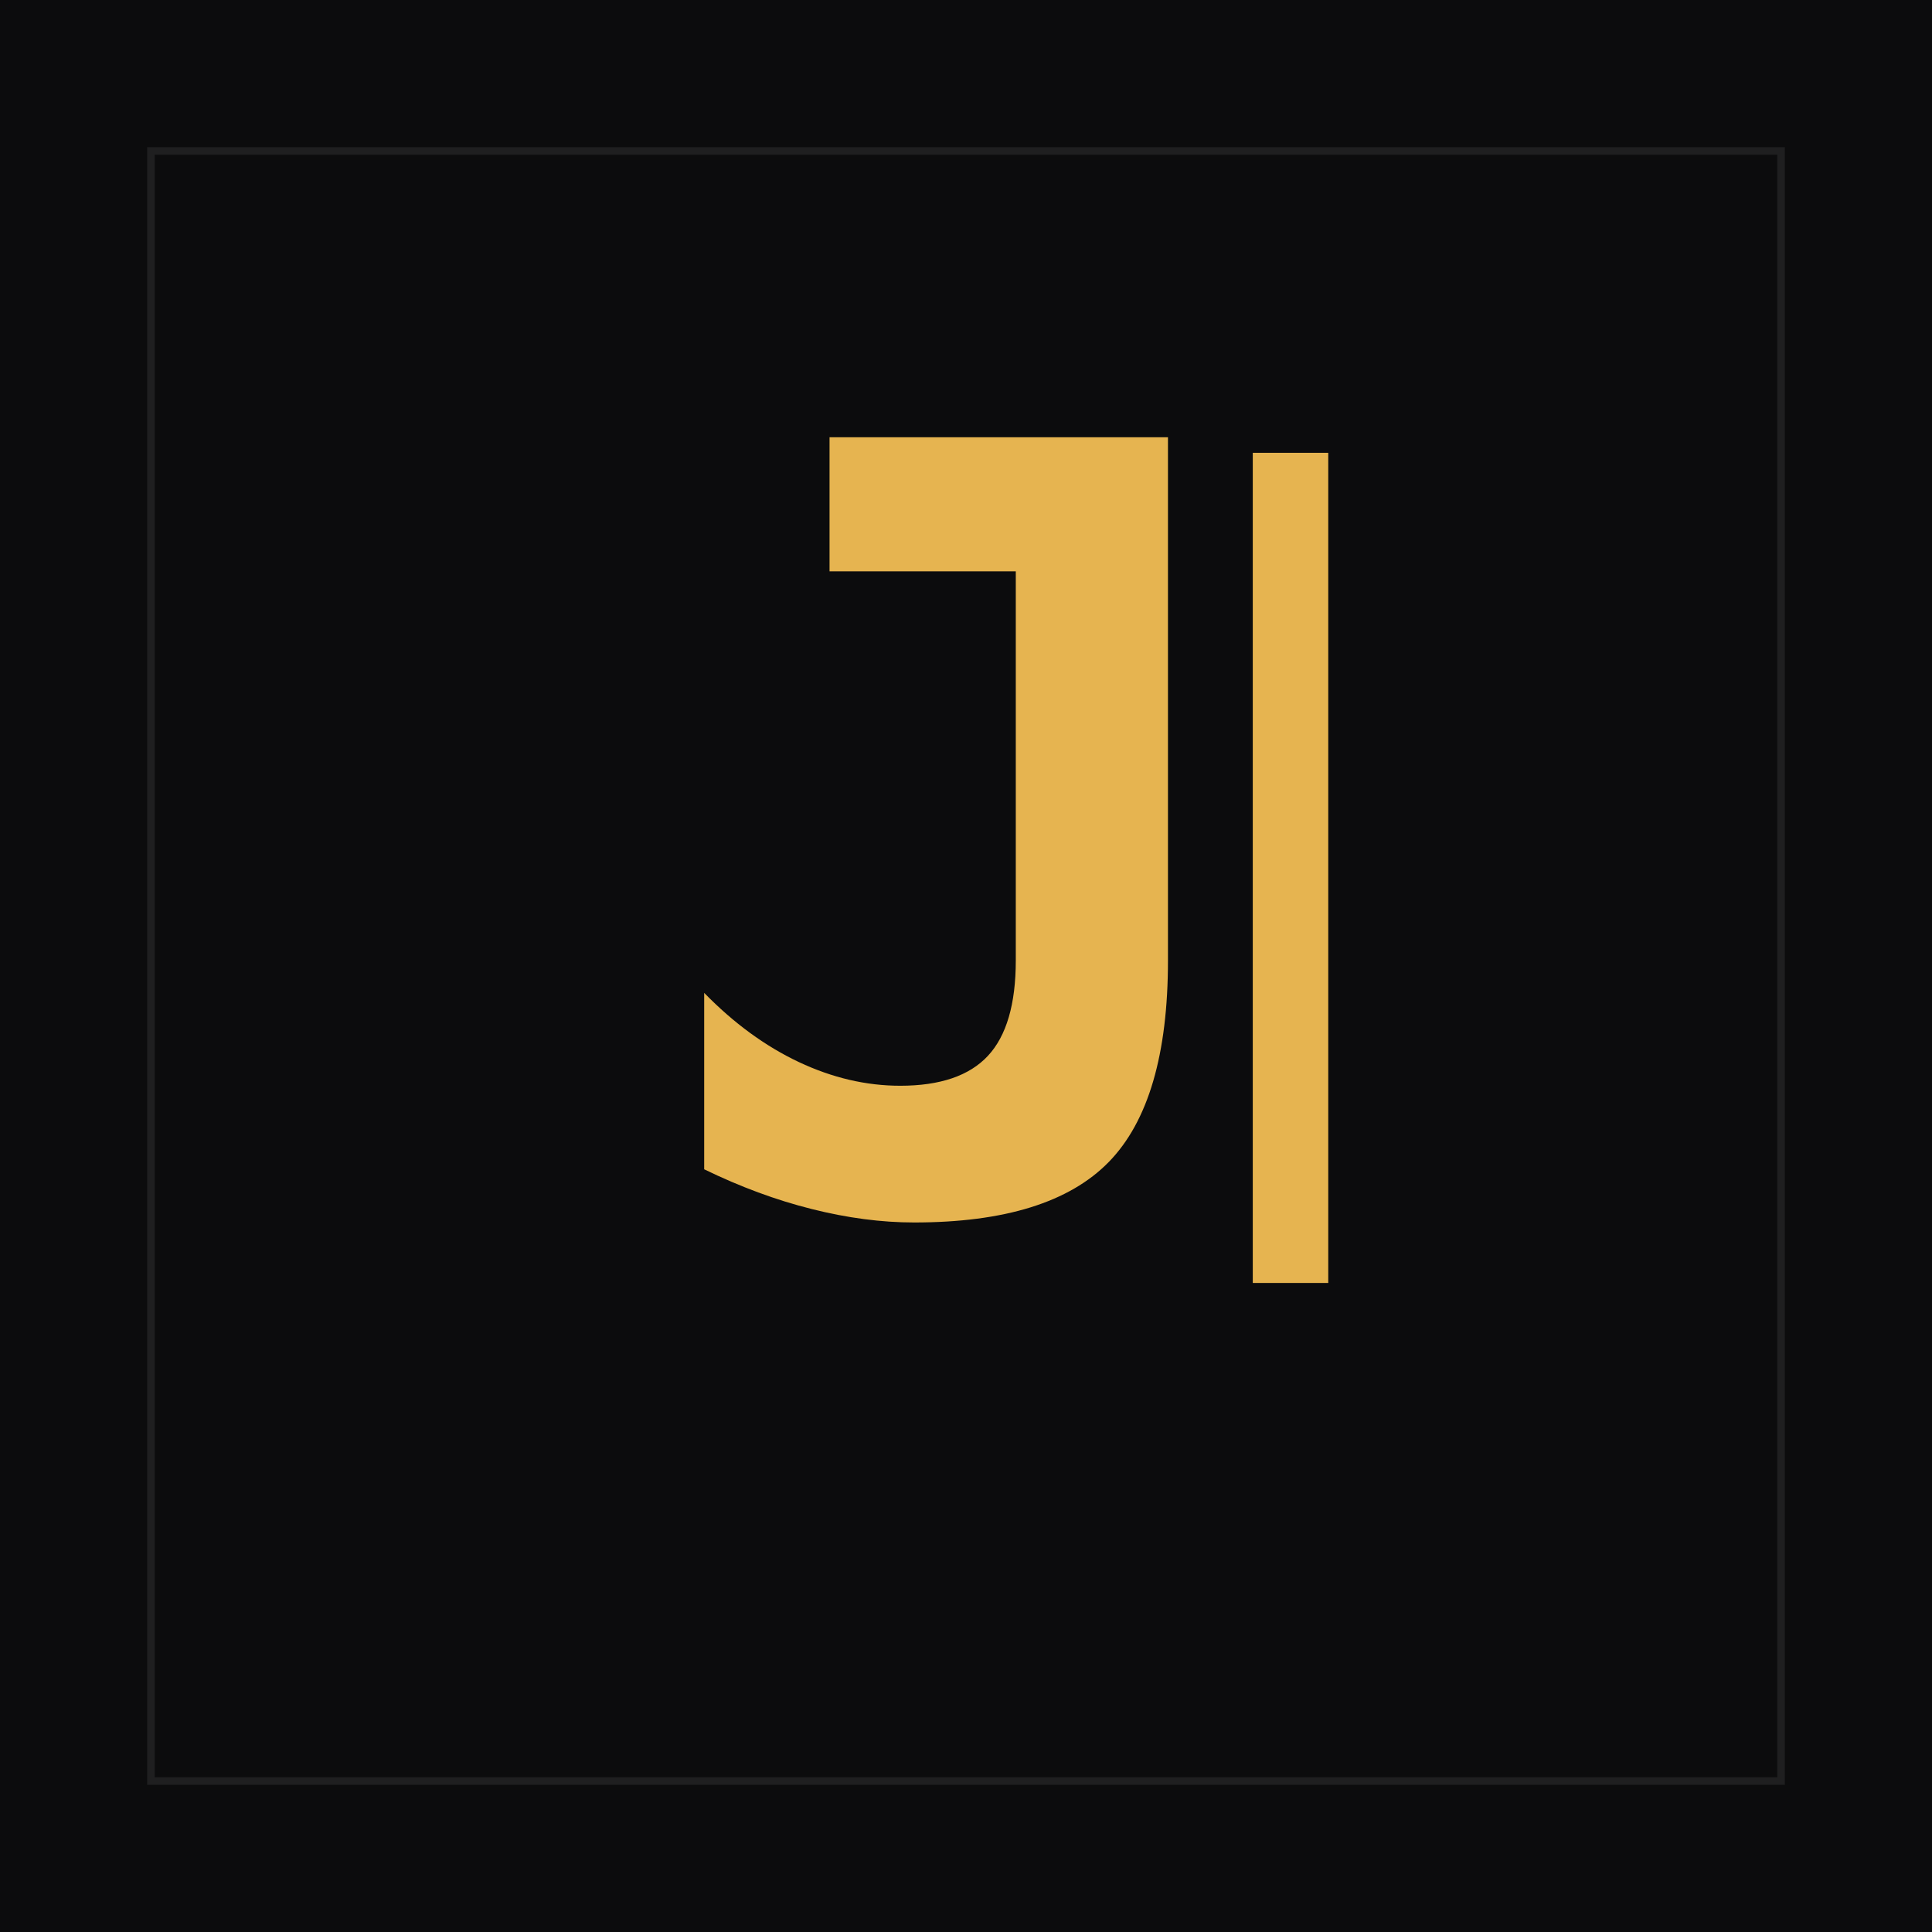
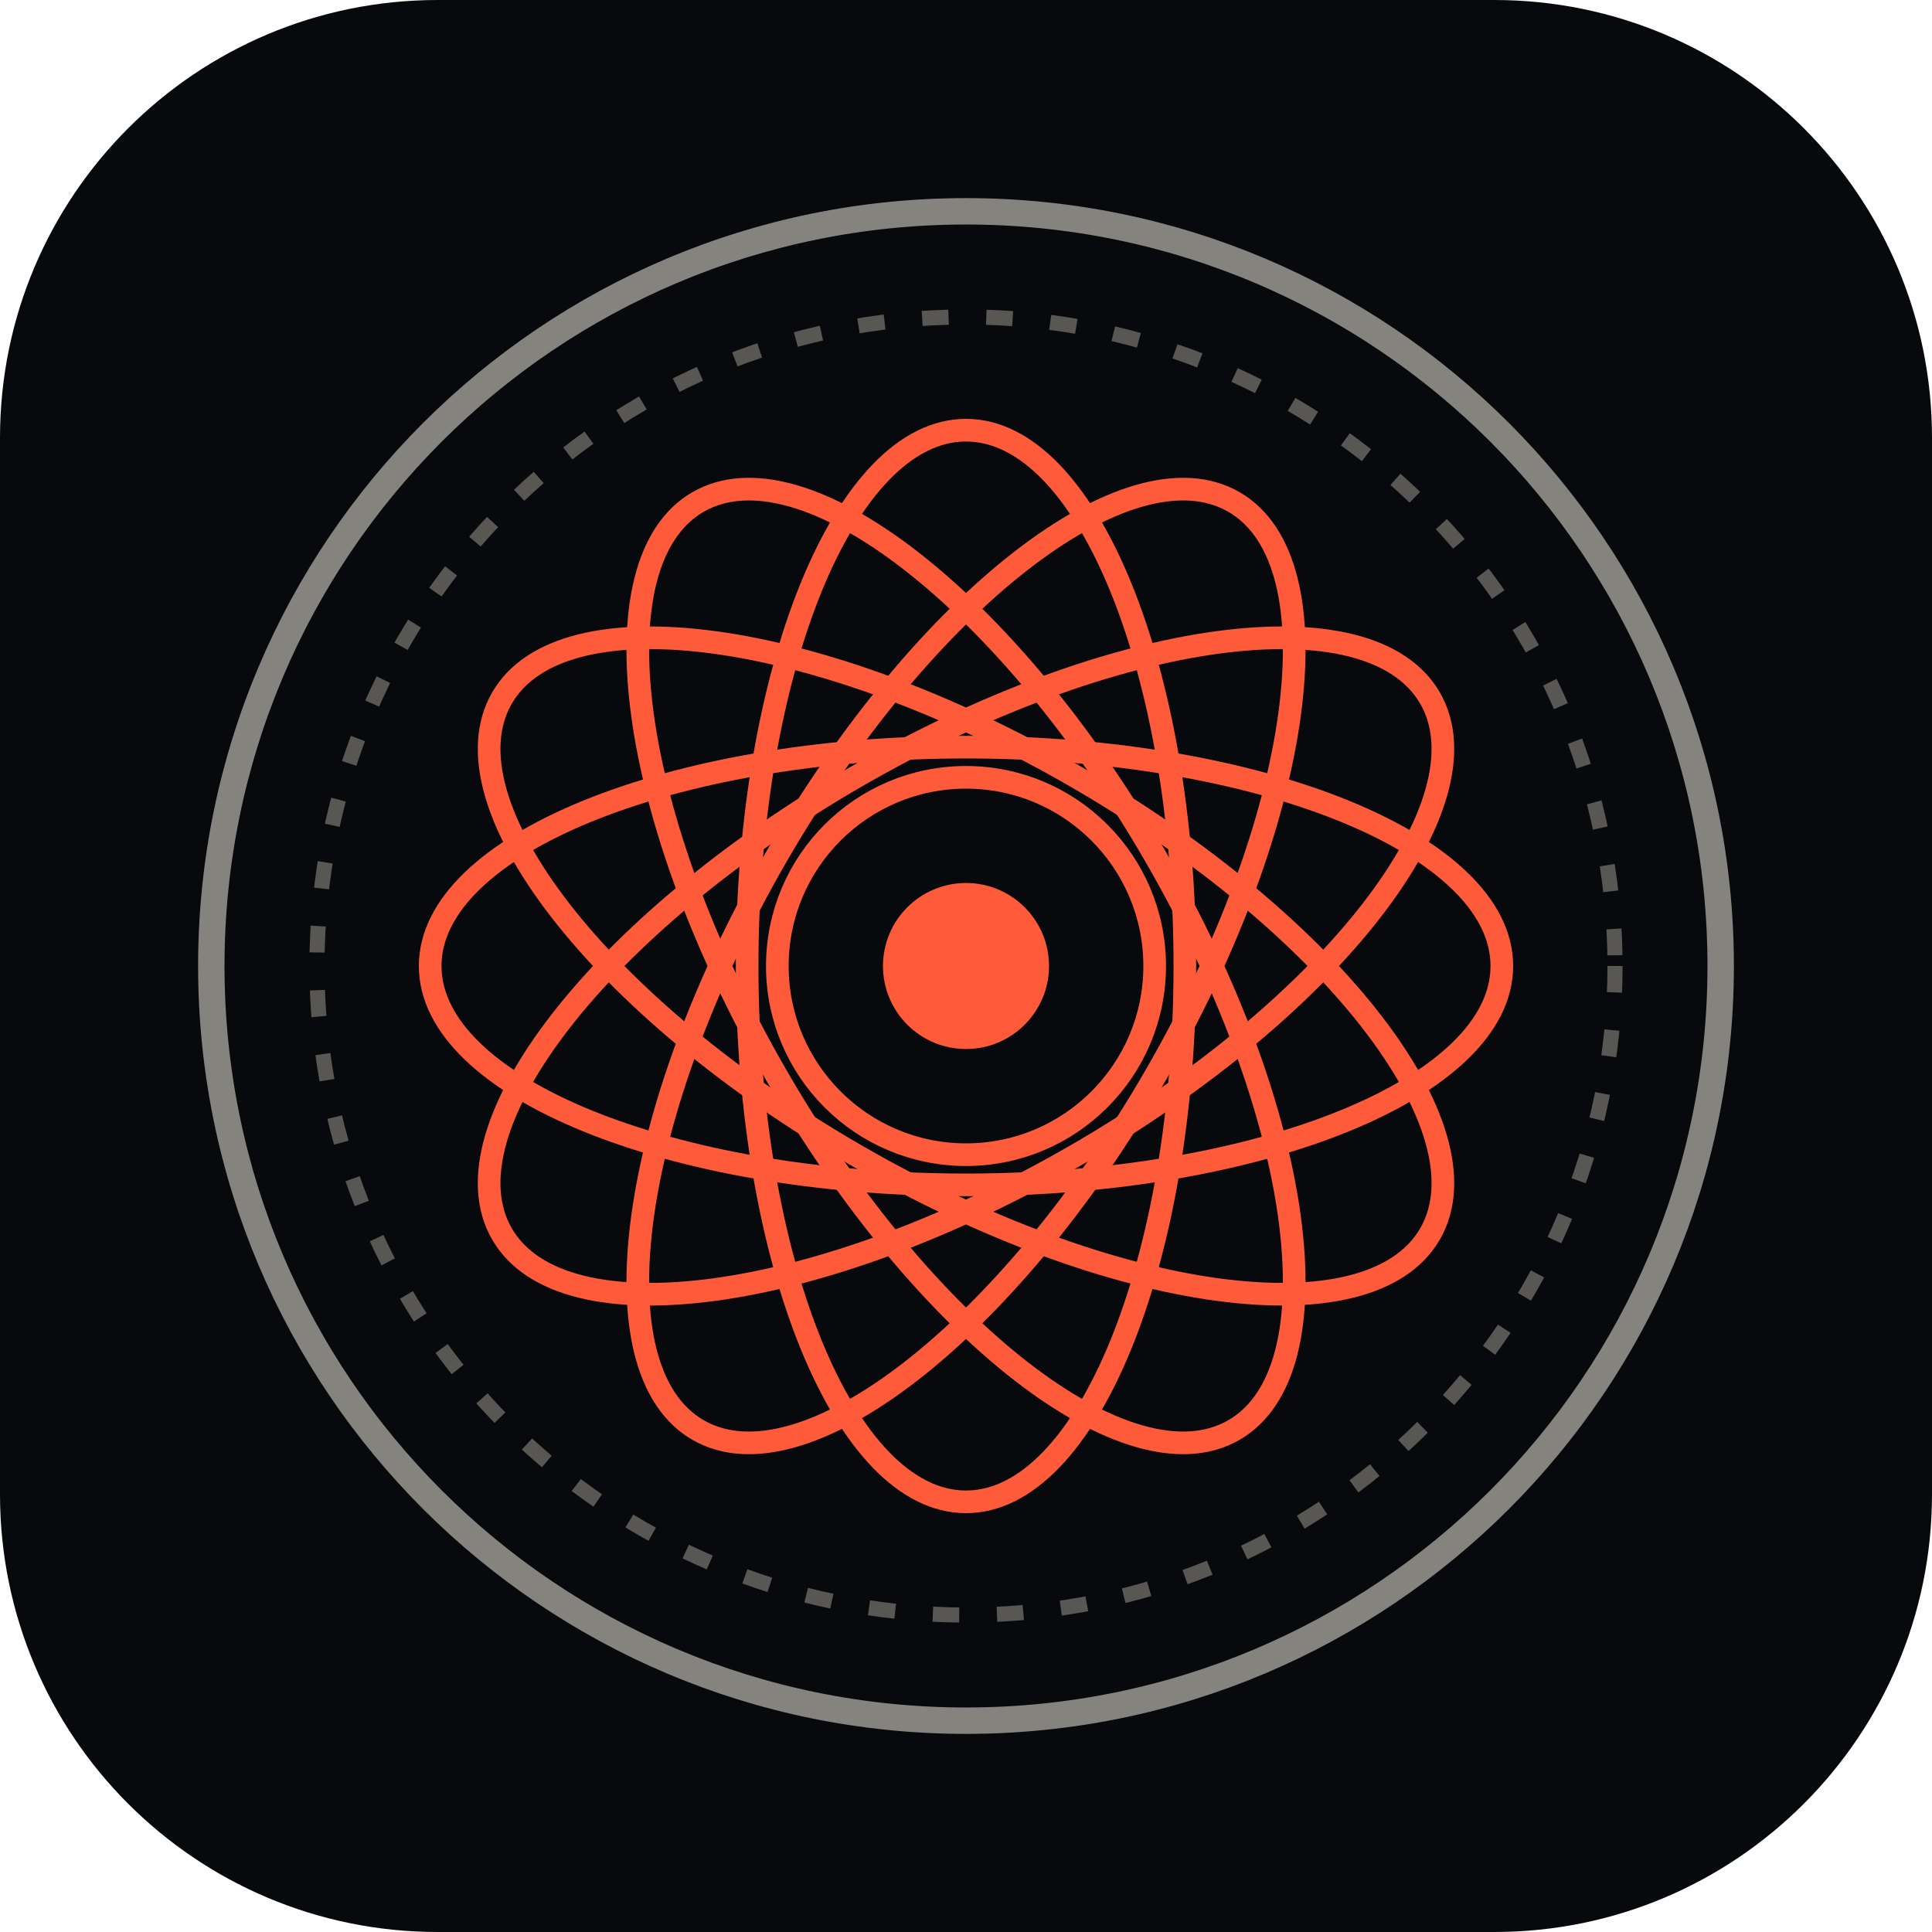
<svg xmlns="http://www.w3.org/2000/svg" viewBox="0 0 512 512">
-   <rect width="512" height="512" fill="#0c0c0d" />
-   <rect x="40" y="40" width="432" height="432" fill="none" stroke="rgba(255,255,255,0.08)" stroke-width="2" />
-   <text x="256" y="320" font-family="ui-monospace, 'JetBrains Mono', 'Geist Mono', monospace" font-size="280" font-weight="700" fill="#e6b450" text-anchor="middle" letter-spacing="-12">J</text>
-   <rect x="332" y="120" width="20" height="220" fill="#e6b450">
-     <animate attributeName="opacity" values="1;0;1" dur="1.06s" repeatCount="indefinite" />
-   </rect>
+   <rect width="512" height="512" rx="116" fill="#07090c" />
+   <circle cx="256" cy="256" r="200" fill="none" stroke="#ede7da" stroke-opacity=".55" stroke-width="7" />
+   <circle cx="256" cy="256" r="172" fill="none" stroke="#ede7da" stroke-opacity=".35" stroke-width="4" stroke-dasharray="7 10" />
+   <g fill="none" stroke="#ff5b3a" stroke-width="6">
+     <ellipse cx="256" cy="256" rx="142" ry="58" />
+     <ellipse cx="256" cy="256" rx="142" ry="58" transform="rotate(30 256 256)" />
+     <ellipse cx="256" cy="256" rx="142" ry="58" transform="rotate(60 256 256)" />
+     <ellipse cx="256" cy="256" rx="142" ry="58" transform="rotate(90 256 256)" />
+     <ellipse cx="256" cy="256" rx="142" ry="58" transform="rotate(120 256 256)" />
+     <ellipse cx="256" cy="256" rx="142" ry="58" transform="rotate(150 256 256)" />
+   </g>
+   <circle cx="256" cy="256" r="50" fill="#07090c" stroke="#ff5b3a" stroke-width="6" />
+   <circle cx="256" cy="256" r="22" fill="#ff5b3a" />
</svg>
